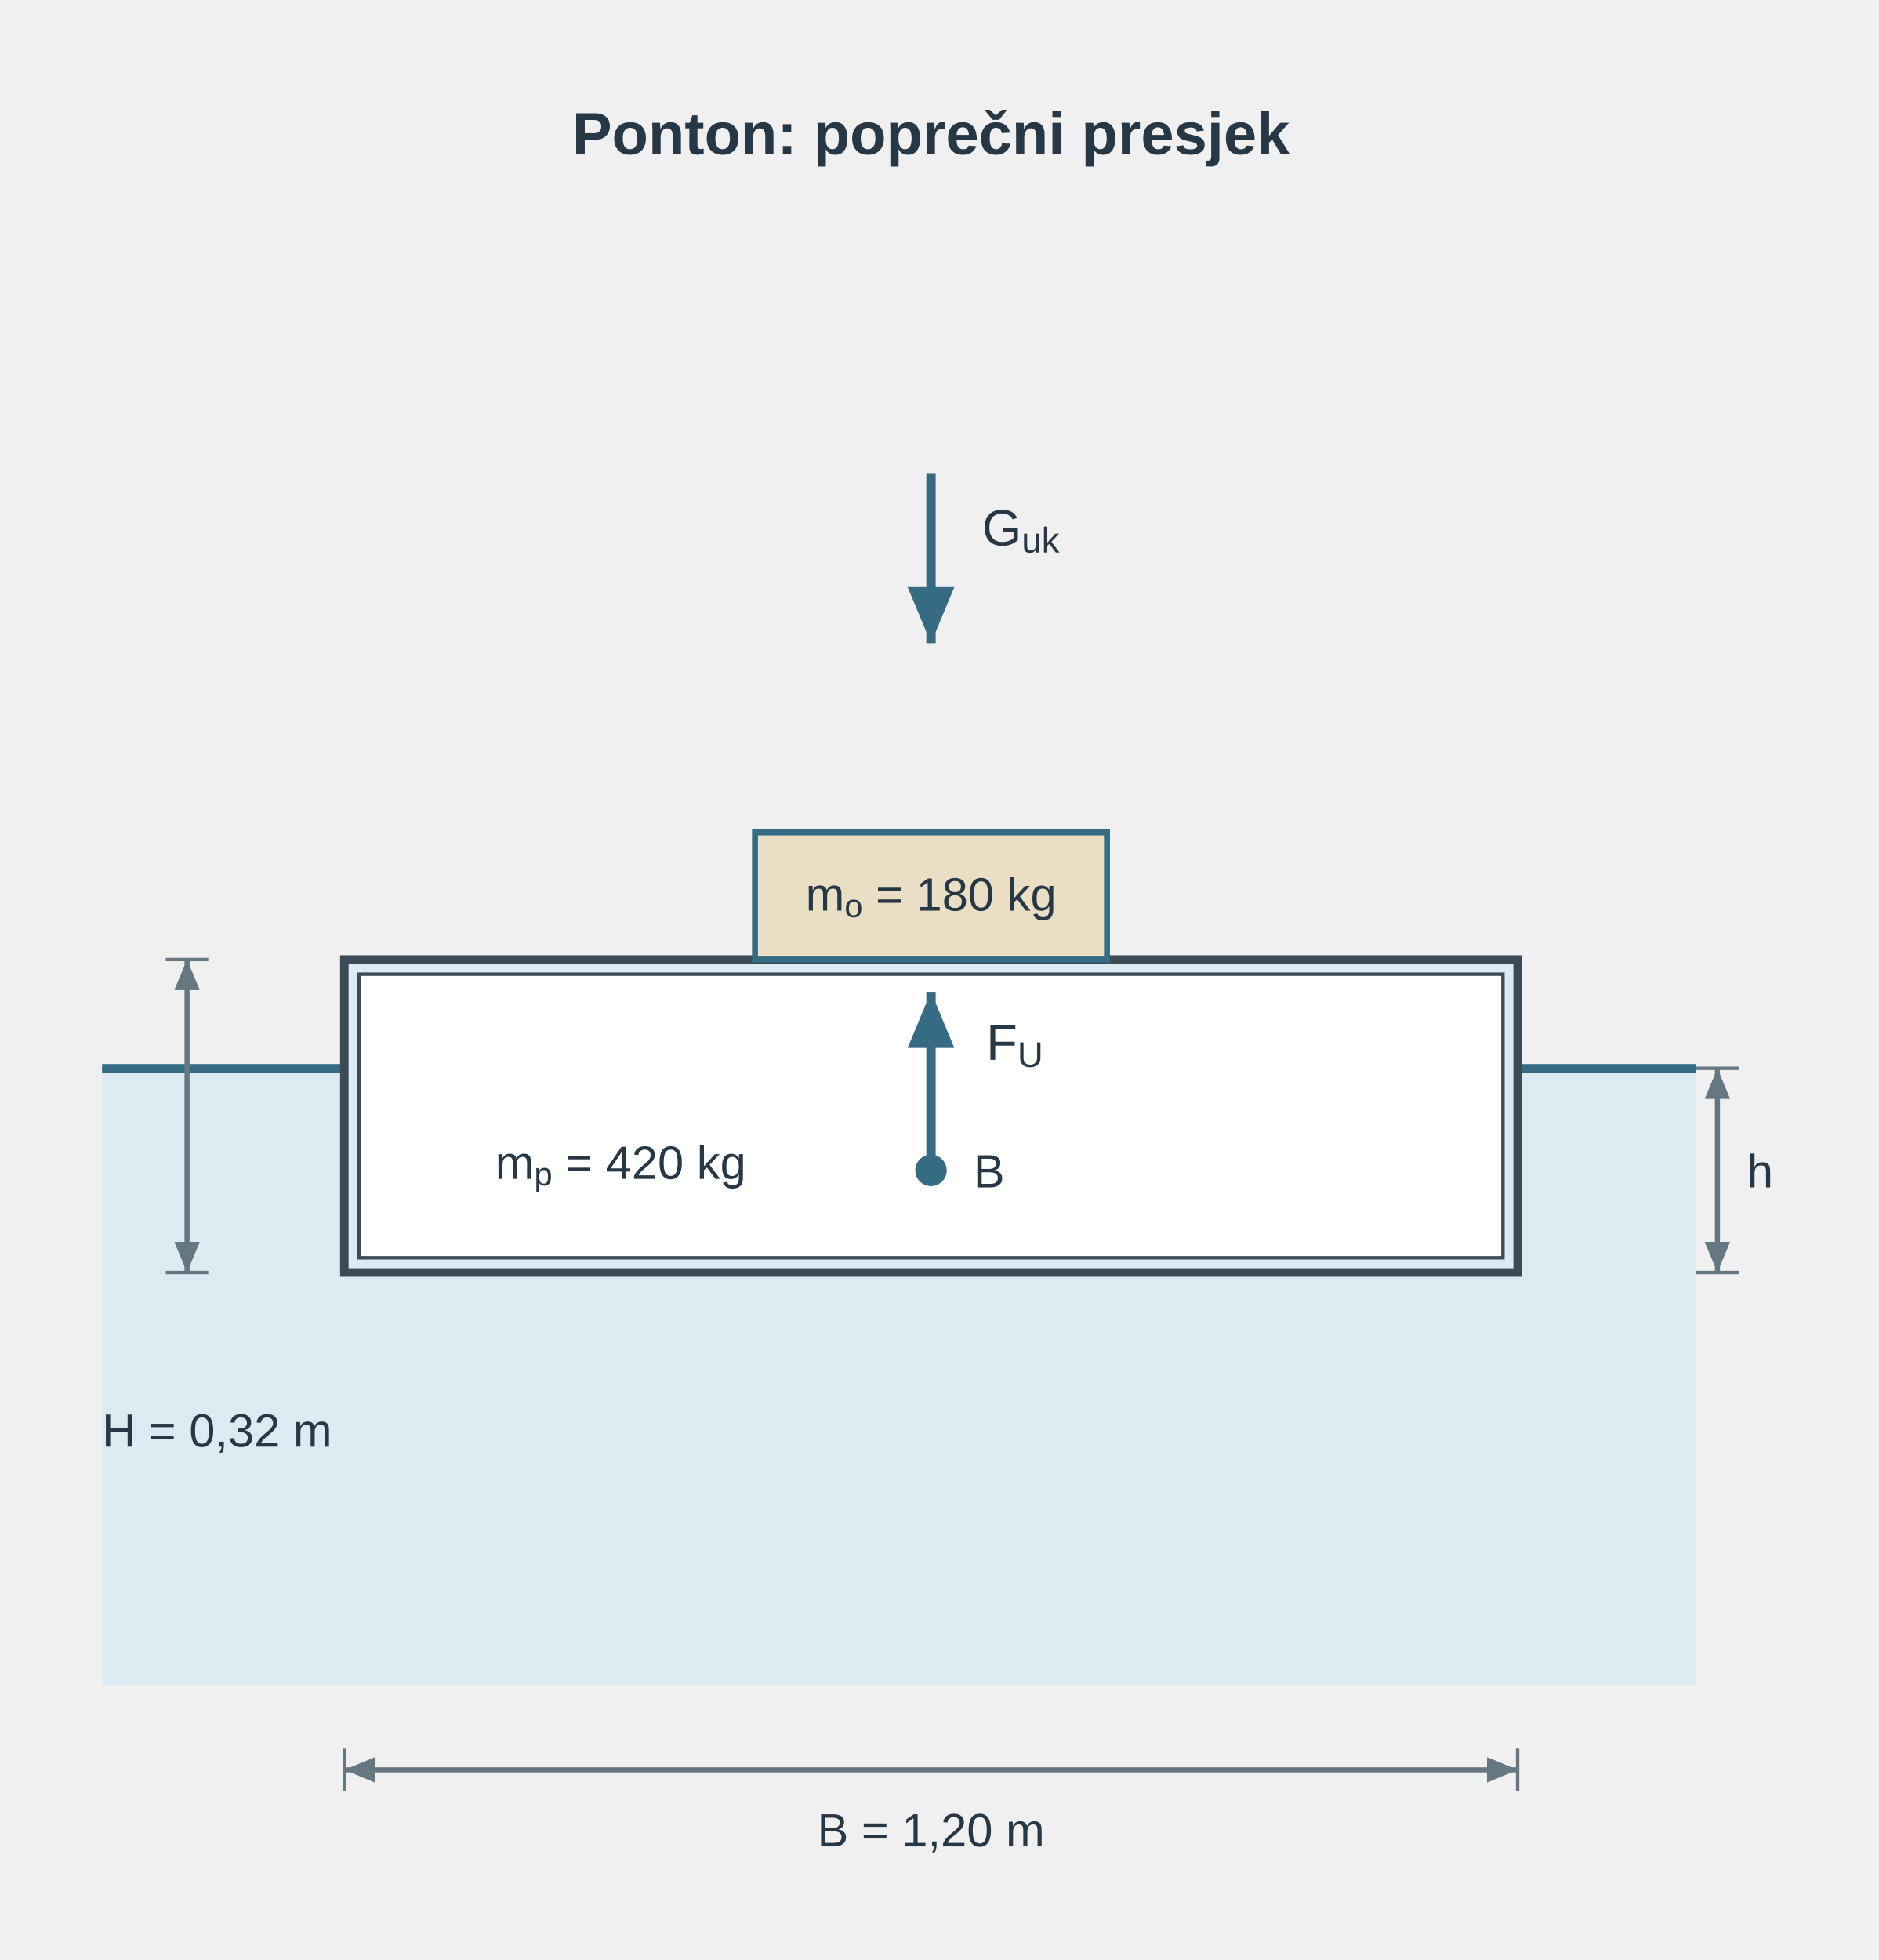
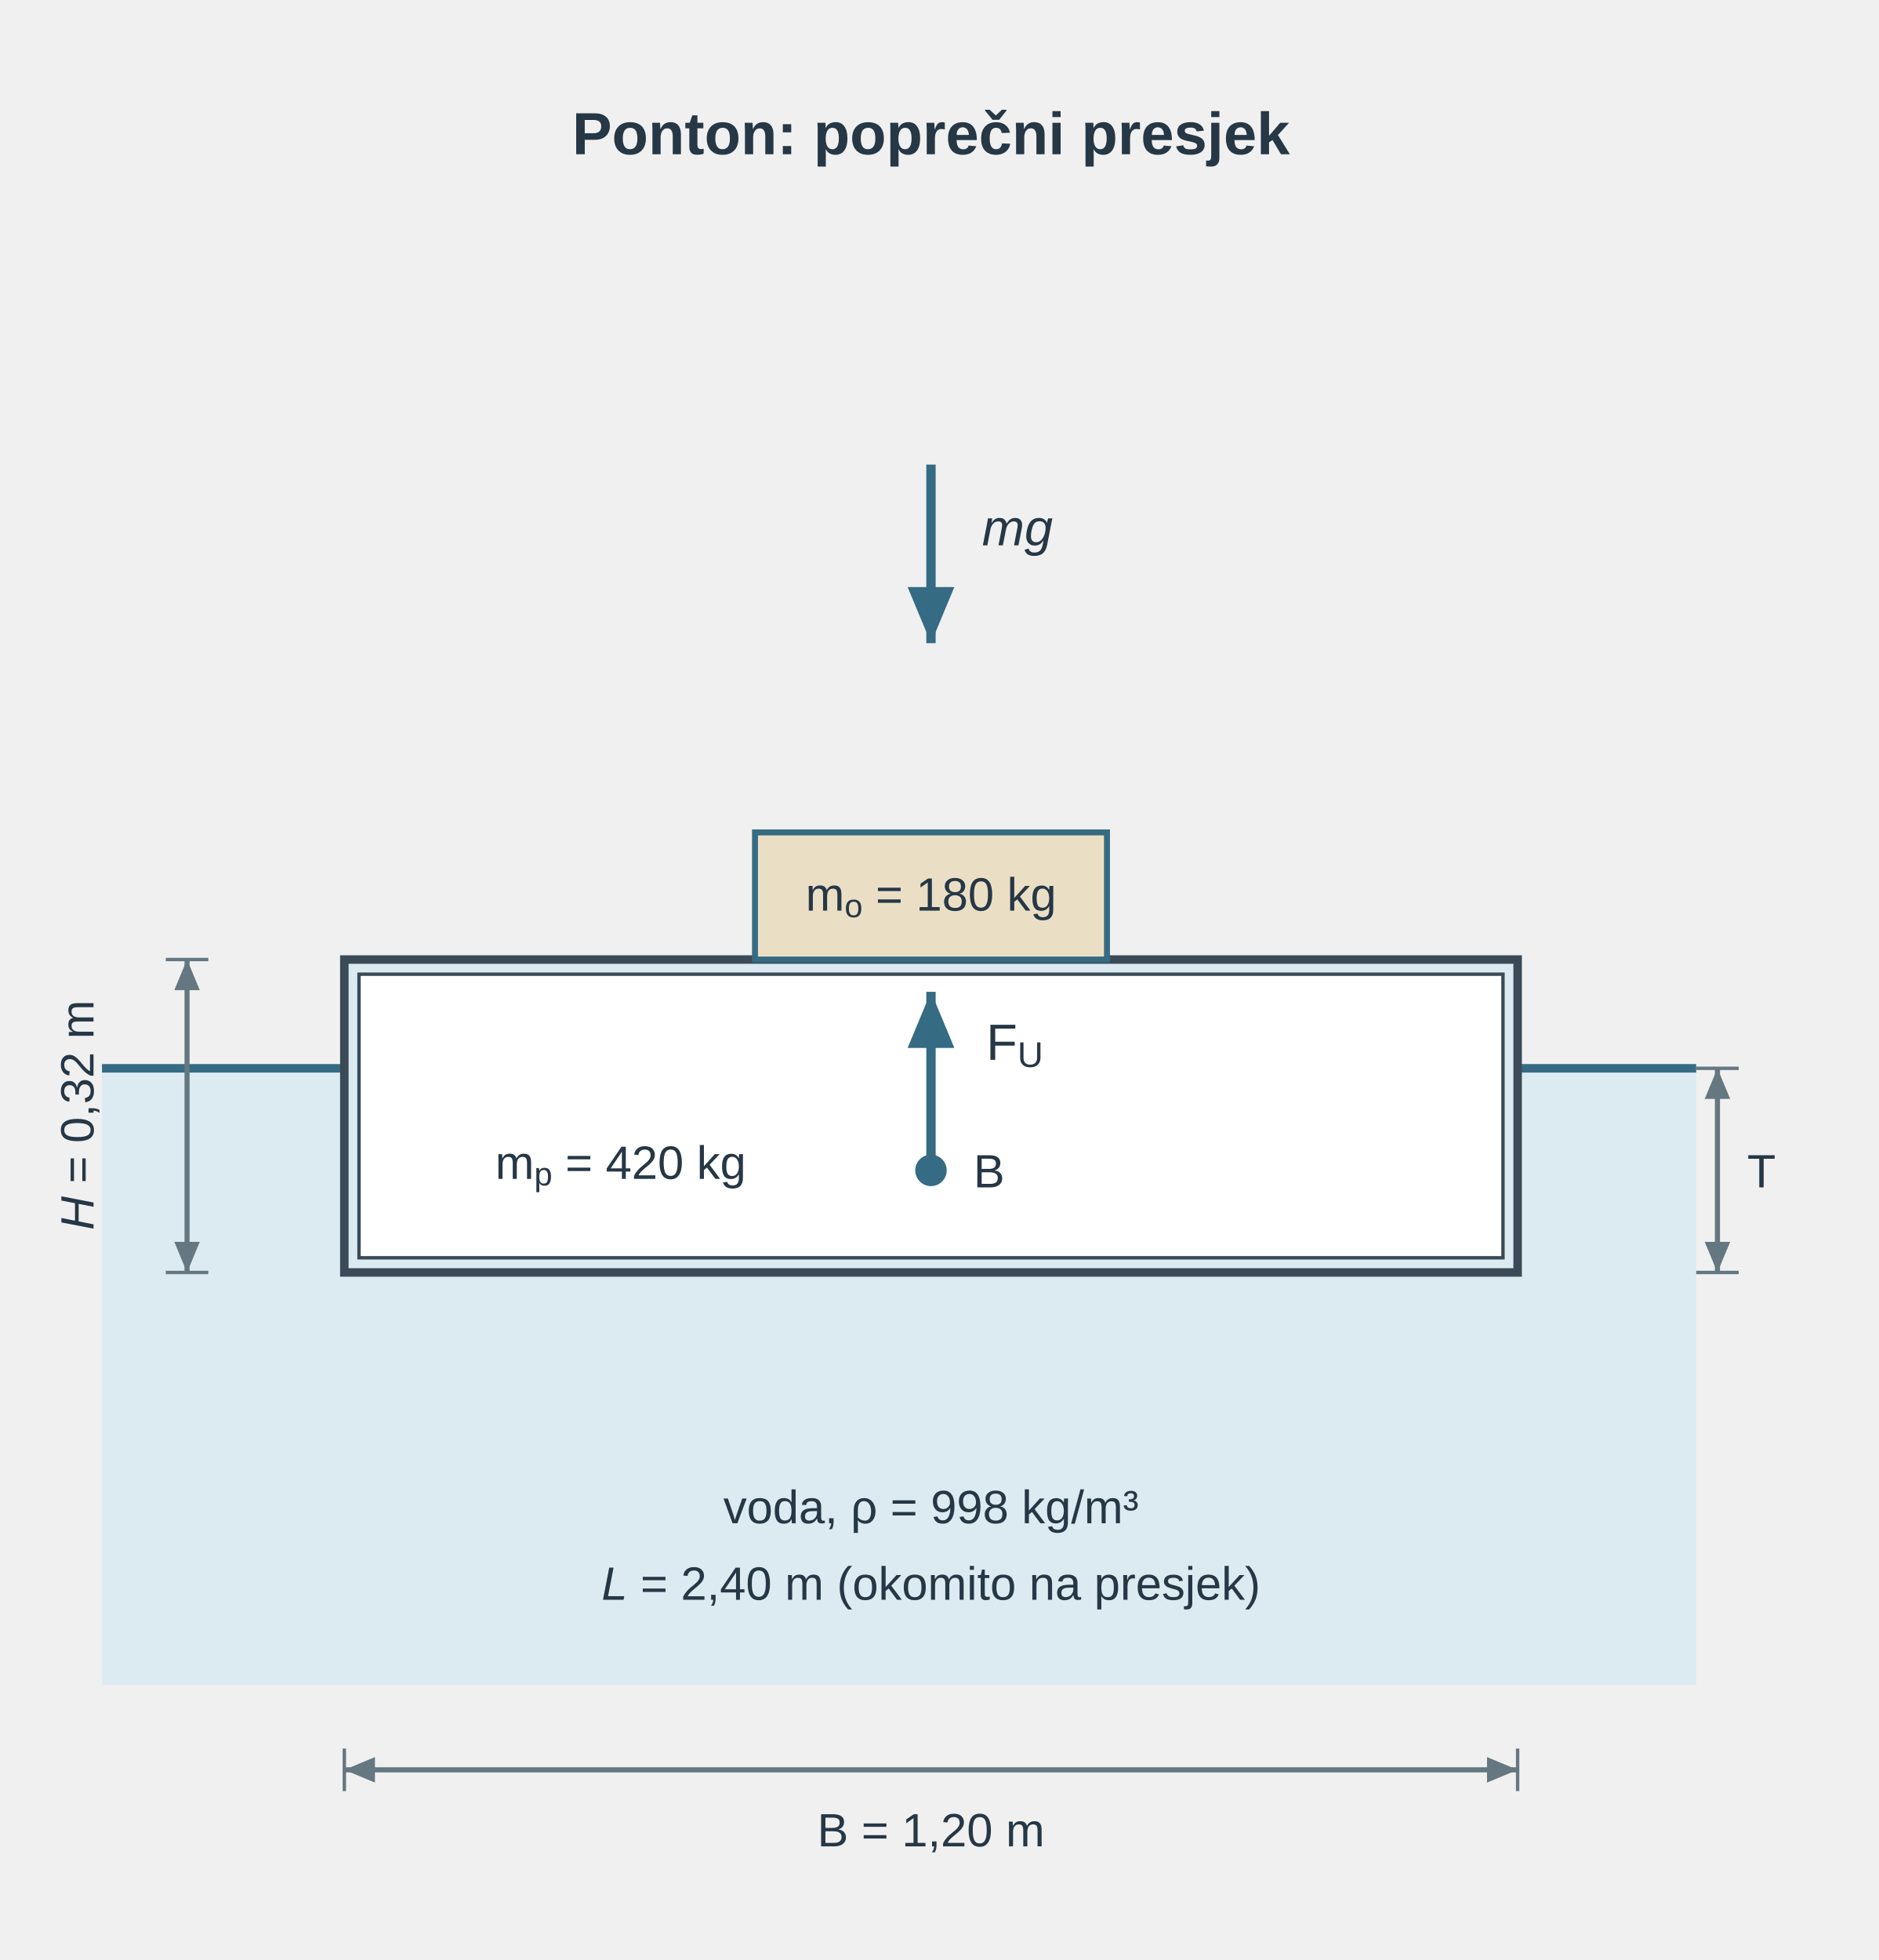
<svg xmlns="http://www.w3.org/2000/svg" viewBox="0 0 442 461" role="img" aria-labelledby="u07v2pg_title u07v2pg_desc" preserveAspectRatio="xMidYMid meet" style="display:block;width:100%;max-width:442px;height:auto;">
  <defs>
    <pattern id="u07v2pg_hatch" width="7" height="7" patternUnits="userSpaceOnUse" patternTransform="rotate(45)">
      <rect width="7" height="7" fill="#d7dee3" />
      <line x1="0" y1="0" x2="0" y2="7" stroke="#657781" stroke-width="1.1" />
    </pattern>
    <marker id="u07v2pg_g" markerWidth="7" markerHeight="5" refX="6" refY="2.5" orient="auto">
      <path d="M0,0 L0,5 L7,2.5 z" fill="#356b83" />
    </marker>
    <marker id="u07v2pg_fu" markerWidth="7" markerHeight="5" refX="6" refY="2.5" orient="auto">
      <path d="M0,0 L0,5 L7,2.5 z" fill="#356b83" />
    </marker>
    <marker id="u07v2pg_dim" markerWidth="7" markerHeight="6" refX="7" refY="3" orient="auto">
      <path d="M0,0 L0,6 L7,3 z" fill="#356b83" />
    </marker>
    <marker id="u07v2pg_dimL" markerWidth="7" markerHeight="6" refX="7" refY="3" orient="auto-start-reverse">
      <path d="M0,0 L0,6 L7,3 z" fill="#356b83" />
    </marker>
    <marker id="u07v2pg_fix_force" markerWidth="6" markerHeight="5" refX="6" refY="2.5" orient="auto">
      <path d="M0 0 L0 5 L6 2.5 Z" fill="#356b83" stroke="none" stroke-width="1.2" />
    </marker>
    <marker id="u07v2pg_fix_green" markerWidth="6" markerHeight="5" refX="6" refY="2.5" orient="auto">
      <path d="M0 0 L0 5 L6 2.5 Z" fill="#356b83" stroke="none" stroke-width="1.2" />
    </marker>
    <marker id="u07v2pg_fix_normal" markerWidth="6" markerHeight="5" refX="6" refY="2.5" orient="auto">
      <path d="M0 0 L0 5 L6 2.5 Z" fill="#356b83" stroke="none" stroke-width="1.2" />
    </marker>
    <marker id="u07v2pg_fix_axis" markerWidth="6" markerHeight="5" refX="6" refY="2.5" orient="auto">
      <path d="M0 0 L0 5 L6 2.5 Z" fill="#3a4a56" stroke="none" stroke-width="1.2" />
    </marker>
    <marker id="u07v2pg_fix_dim" markerWidth="6" markerHeight="5" refX="6" refY="2.5" orient="auto">
      <path d="M0 0 L0 5 L6 2.5 Z" fill="#657781" stroke="none" stroke-width="1.2" />
    </marker>
    <marker id="u07v2pg_fix_dimL" markerWidth="6" markerHeight="5" refX="6" refY="2.5" orient="auto-start-reverse">
      <path d="M0 0 L0 5 L6 2.5 Z" fill="#657781" stroke="none" stroke-width="1.2" />
    </marker>
    <pattern id="u07v2pg_fix_hatch" width="7" height="7" patternUnits="userSpaceOnUse" patternTransform="rotate(45)">
      <rect x="0" y="0" width="7" height="7" fill="#d7dee3" stroke="none" stroke-width="1.2" />
      <line x1="0" y1="0" x2="0" y2="7" stroke="#657781" stroke-width="1.1" />
    </pattern>
  </defs>
  <g id="u07v2pg_title-scene-1" transform="translate(-21 -13.727)">
    <g id="u07v2pg_fix_scene">
      <rect x="45" y="265" width="375" height="145" fill="#dcebf1" stroke="none" stroke-width="1.2" />
      <line x1="45" y1="265" x2="420" y2="265" stroke="#356b83" stroke-width="2" id="u07v2pg_fix_free-surface" />
      <polygon points="102,313.013 378,313.013 378,239.413 102,239.413" fill="#dcebf1" stroke="#3a4a56" stroke-width="2" id="u07v2pg_fix_hull" />
      <polygon points="105.45,309.563 374.55,309.563 374.55,242.863 105.45,242.863" fill="#ffffff" stroke="#3a4a56" stroke-width="0.8" />
      <circle cx="240.0" cy="289.006" r="3.7" fill="#356b83" id="u07v2pg_fix_buoyancy-center" />
      <text x="250.0" y="293.006" font-family="Arial, Liberation Sans, sans-serif" font-size="11" fill="#263746" text-anchor="start">B</text>
      <polygon points="198.6,239.413 281.4,239.413 281.4,209.513 198.6,209.513" fill="#eadfc5" stroke="#356b83" stroke-width="1.4" />
      <text x="240" y="227.913" font-family="Arial, Liberation Sans, sans-serif" font-size="11" fill="#263746" text-anchor="middle">m<tspan baseline-shift="sub" font-size="0.7em">o</tspan> = 180 kg</text>
      <text x="167" y="291" font-family="Arial, Liberation Sans, sans-serif" font-size="11" fill="#263746" text-anchor="middle">m<tspan baseline-shift="sub" font-size="0.7em">p</tspan> = 420 kg</text>
      <line x1="240.0" y1="289.006" x2="240.0" y2="247.006" stroke="#356b83" stroke-width="2.2" marker-end="url(#u07v2pg_fix_green)" />
      <text x="253.0" y="263.006" font-family="Arial, Liberation Sans, sans-serif" font-size="12" fill="#263746" text-anchor="start">F<tspan baseline-shift="sub" font-size="0.7em">U</tspan>
      </text>
-       <line x1="240.0" y1="125" x2="240.0" y2="165" stroke="#356b83" stroke-width="2.2" marker-end="url(#u07v2pg_fix_force)" />
-       <text x="252.0" y="142" font-family="Arial, Liberation Sans, sans-serif" font-size="12" fill="#263746" text-anchor="start">G<tspan baseline-shift="sub" font-size="0.7em">uk</tspan>
-       </text>
+       <line x1="240.0" y1="123" x2="240.0" y2="165" stroke="#356b83" stroke-width="2.2" marker-end="url(#u07v2pg_fix_force)" />
+       <text x="252.0" y="142" font-family="Arial, Liberation Sans, sans-serif" font-size="12" font-style="italic" fill="#263746" text-anchor="start">mg</text>
      <line x1="60" y1="239.413" x2="70" y2="239.413" stroke="#657781" stroke-width="0.8" />
      <line x1="60" y1="313.013" x2="70" y2="313.013" stroke="#657781" stroke-width="0.8" />
      <line x1="65" y1="239.413" x2="65" y2="313.013" stroke="#657781" stroke-width="1.2" marker-start="url(#u07v2pg_fix_dimL)" marker-end="url(#u07v2pg_fix_dim)" />
-       <text x="45" y="354" font-family="Arial, Liberation Sans, sans-serif" font-size="11" fill="#263746" text-anchor="start">H = 0,32 m</text>
+       <text x="43" y="276" font-family="Arial, Liberation Sans, sans-serif" font-size="11" fill="#263746" text-anchor="middle" transform="rotate(-90 43 276)">
+         <tspan font-style="italic">H</tspan> = 0,32 m</text>
+       <text x="240" y="372" font-family="Arial, Liberation Sans, sans-serif" font-size="11" fill="#263746" text-anchor="middle">voda, ρ = 998 kg/m³</text>
+       <text x="240" y="390" font-family="Arial, Liberation Sans, sans-serif" font-size="11" fill="#263746" text-anchor="middle">
+         <tspan font-style="italic">L</tspan> = 2,40 m (okomito na presjek)</text>
      <line x1="420" y1="265" x2="430" y2="265" stroke="#657781" stroke-width="0.8" />
      <line x1="420" y1="313.013" x2="430" y2="313.013" stroke="#657781" stroke-width="0.8" />
      <line x1="425" y1="265" x2="425" y2="313.013" stroke="#657781" stroke-width="1.2" marker-start="url(#u07v2pg_fix_dimL)" marker-end="url(#u07v2pg_fix_dim)" />
-       <text x="432" y="293.006" font-family="Arial, Liberation Sans, sans-serif" font-size="11" fill="#263746" text-anchor="start">h</text>
+       <text x="432" y="293.006" font-family="Arial, Liberation Sans, sans-serif" font-size="11" fill="#263746" text-anchor="start">T</text>
      <line x1="102.0" y1="425" x2="102.0" y2="435" stroke="#657781" stroke-width="0.8" />
      <line x1="378.0" y1="425" x2="378.0" y2="435" stroke="#657781" stroke-width="0.8" />
      <line x1="102.0" y1="430" x2="378.0" y2="430" stroke="#657781" stroke-width="1.2" marker-start="url(#u07v2pg_fix_dimL)" marker-end="url(#u07v2pg_fix_dim)" />
      <text x="240.0" y="448" font-family="Arial, Liberation Sans, sans-serif" font-size="11" fill="#263746" text-anchor="middle">B = 1,20 m</text>
      <text x="240" y="50" font-family="Arial, Liberation Sans, sans-serif" font-size="14" fill="#263746" text-anchor="middle" font-weight="700">Ponton: poprečni presjek</text>
    </g>
  </g>
</svg>
